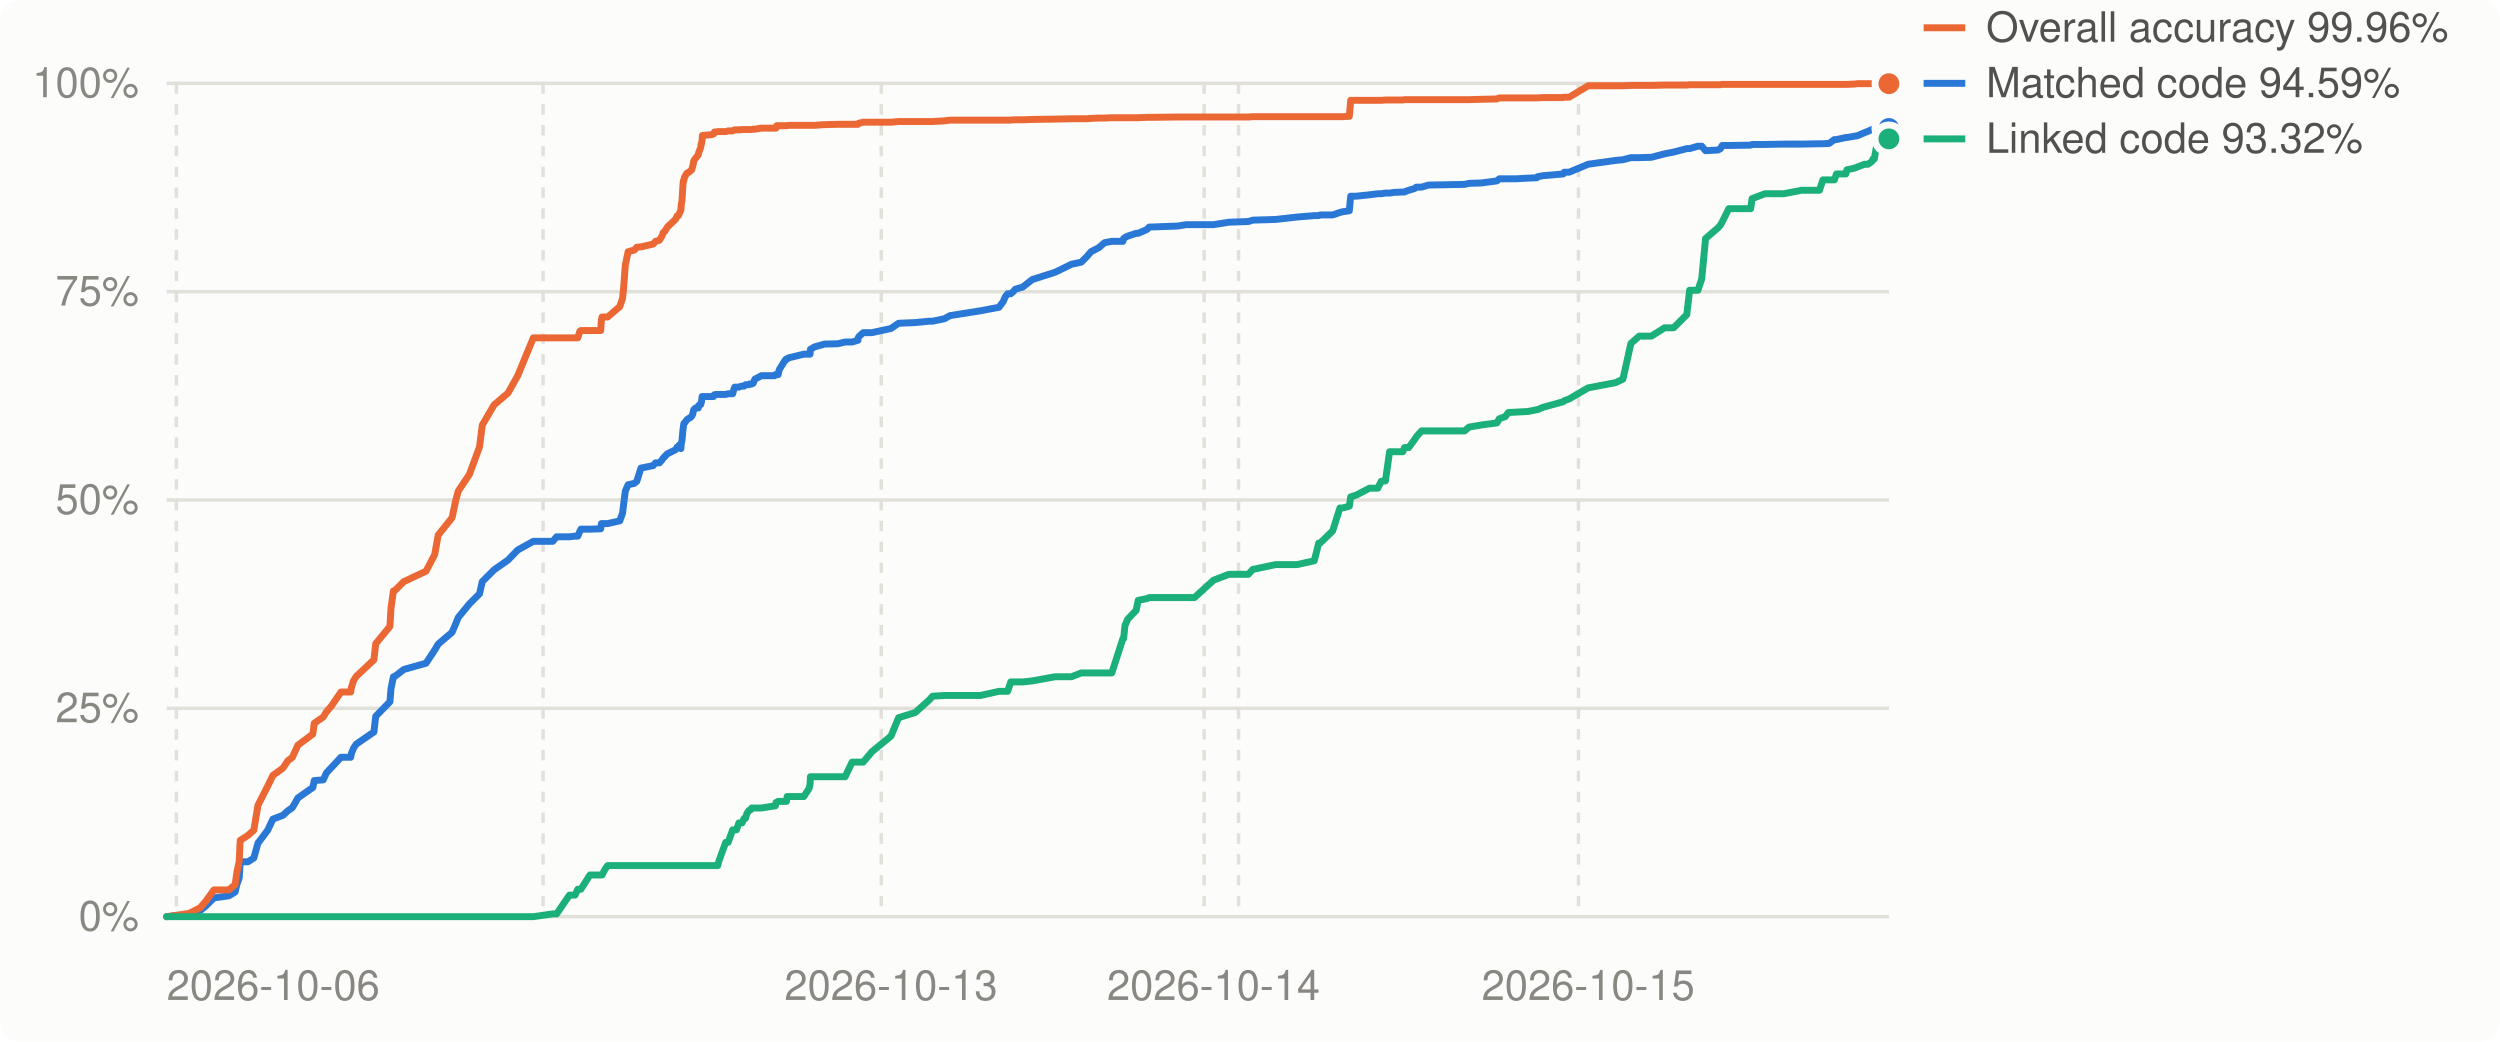
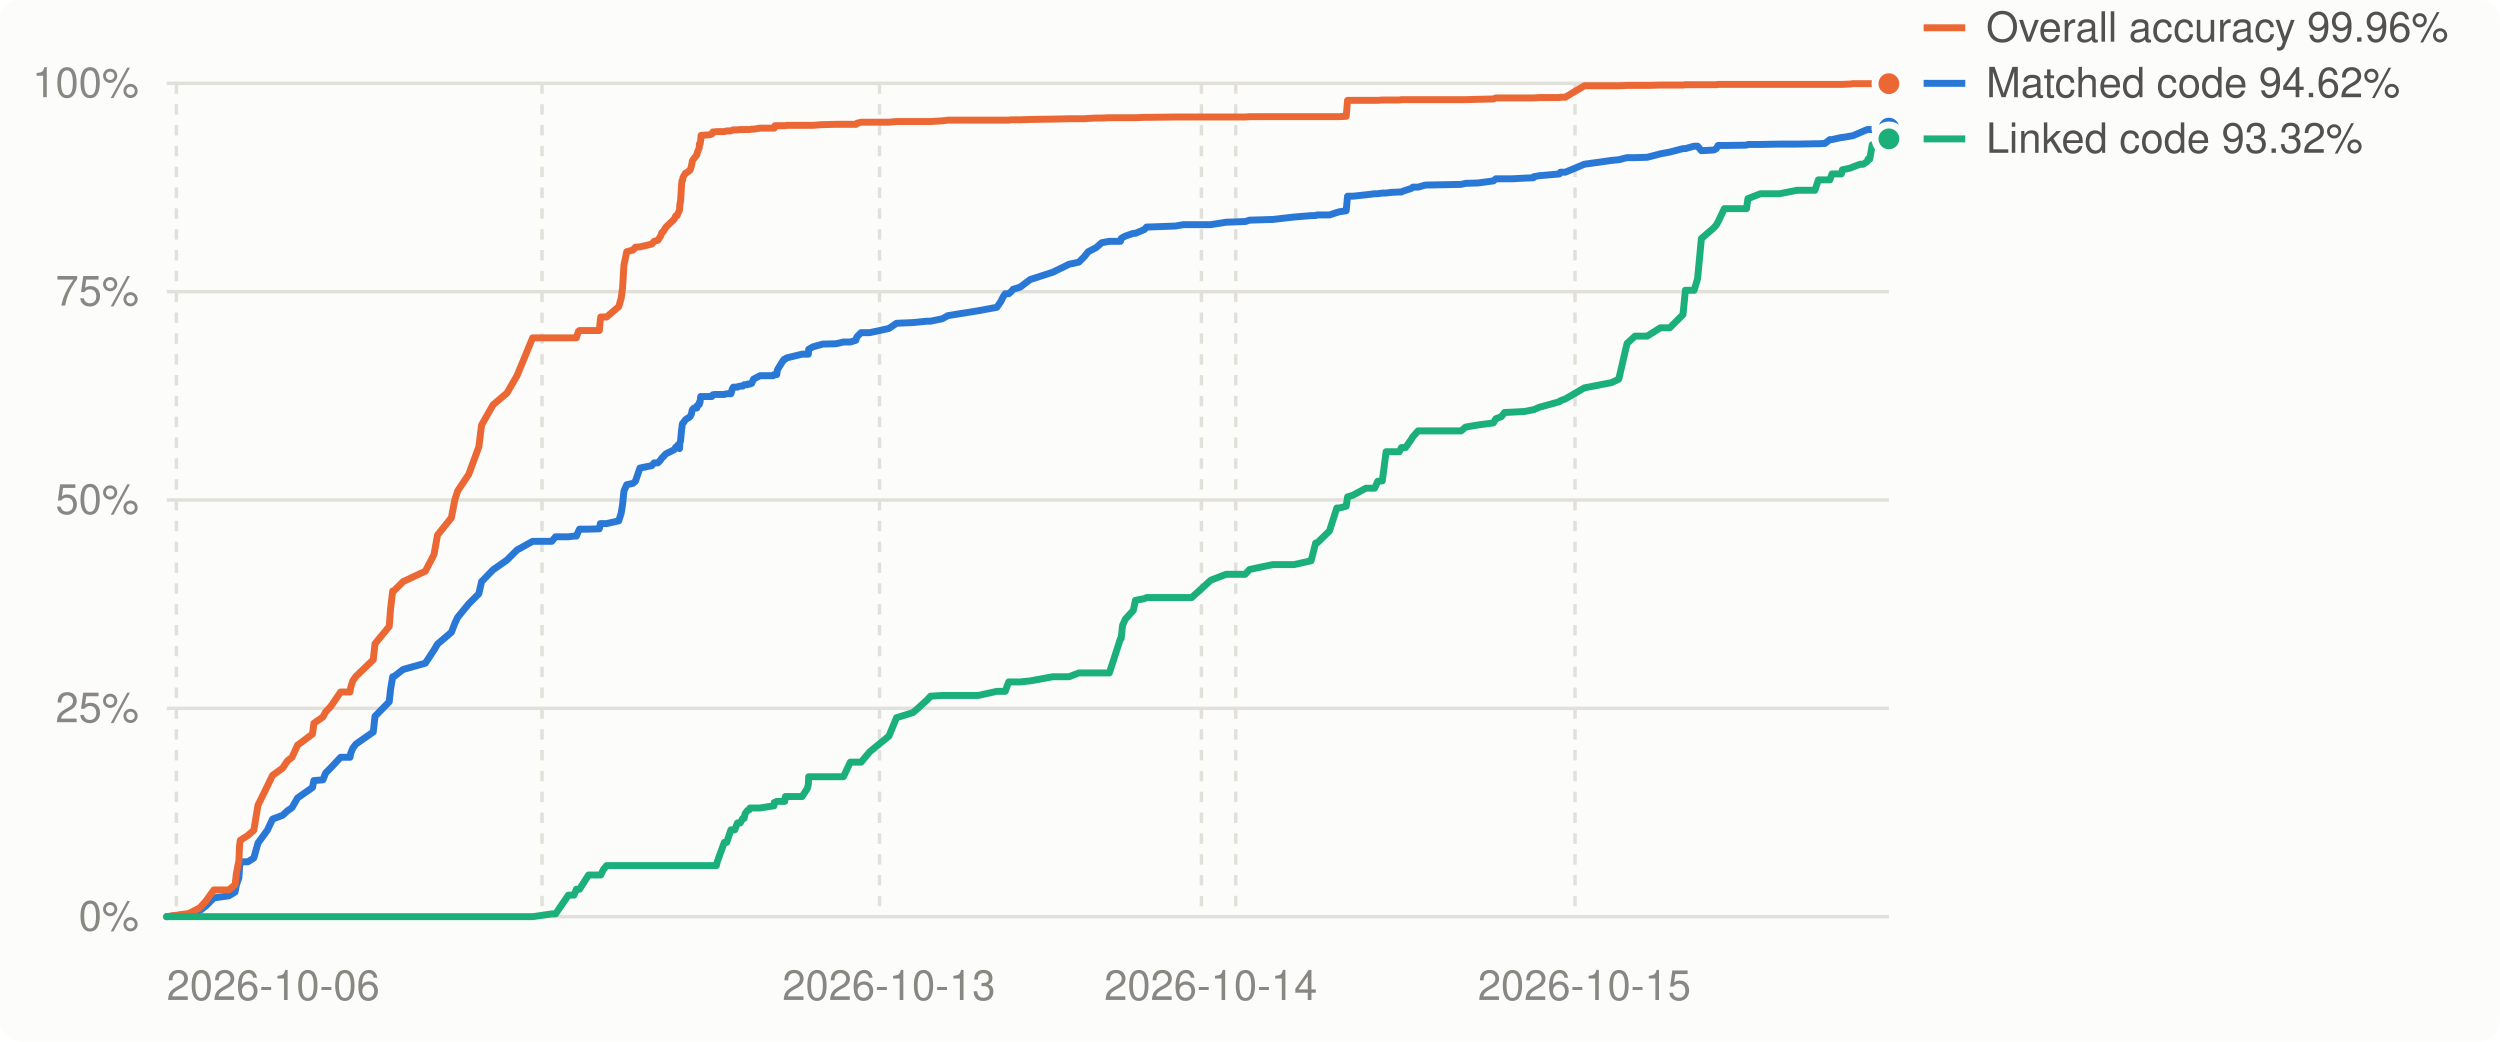
<svg xmlns="http://www.w3.org/2000/svg" viewBox="0 0 720 300" width="720" height="300" role="img" aria-label="Decompilation progress over time">
  <style>
.bg{fill:#fcfcfb}.grid{stroke:#e1e0d9}.muted{fill:#898781}.lbl{fill:#52514e}.ln0{stroke:#2a78d6}.dot0{fill:#2a78d6;stroke:#fcfcfb}.ln1{stroke:#eb6834}.dot1{fill:#eb6834;stroke:#fcfcfb}.ln2{stroke:#1baf7a}.dot2{fill:#1baf7a;stroke:#fcfcfb}
@media (prefers-color-scheme: dark){.bg{fill:#1a1a19}.grid{stroke:#2c2c2a}.muted{fill:#898781}.lbl{fill:#c3c2b7}.ln0{stroke:#3987e5}.dot0{fill:#3987e5;stroke:#1a1a19}.ln1{stroke:#d95926}.dot1{fill:#d95926;stroke:#1a1a19}.ln2{stroke:#199e70}.dot2{fill:#199e70;stroke:#1a1a19}}
text{font:12px -apple-system,BlinkMacSystemFont,'Segoe UI',Helvetica,Arial,sans-serif}
</style>
  <rect class="bg" width="720" height="300" rx="6" />
  <line x1="48" x2="544" y1="264.0" y2="264.0" class="grid" stroke-width="1" />
  <text x="40" y="268.0" class="muted" text-anchor="end">0%</text>
  <line x1="48" x2="544" y1="204.0" y2="204.0" class="grid" stroke-width="1" />
  <text x="40" y="208.0" class="muted" text-anchor="end">25%</text>
  <line x1="48" x2="544" y1="144.0" y2="144.0" class="grid" stroke-width="1" />
  <text x="40" y="148.0" class="muted" text-anchor="end">50%</text>
  <line x1="48" x2="544" y1="84.0" y2="84.0" class="grid" stroke-width="1" />
  <text x="40" y="88.0" class="muted" text-anchor="end">75%</text>
  <line x1="48" x2="544" y1="24.0" y2="24.0" class="grid" stroke-width="1" />
  <text x="40" y="28.0" class="muted" text-anchor="end">100%</text>
  <line x1="50.8" x2="50.8" y1="24" y2="264" class="grid" stroke-width="1" stroke-dasharray="3 3" />
-   <line x1="156.4" x2="156.4" y1="24" y2="264" class="grid" stroke-width="1" stroke-dasharray="3 3" />
-   <line x1="253.8" x2="253.8" y1="24" y2="264" class="grid" stroke-width="1" stroke-dasharray="3 3" />
-   <line x1="346.8" x2="346.8" y1="24" y2="264" class="grid" stroke-width="1" stroke-dasharray="3 3" />
-   <line x1="356.7" x2="356.7" y1="24" y2="264" class="grid" stroke-width="1" stroke-dasharray="3 3" />
-   <line x1="454.6" x2="454.6" y1="24" y2="264" class="grid" stroke-width="1" stroke-dasharray="3 3" />
+   <line x1="156.1" x2="156.1" y1="24" y2="264" class="grid" stroke-width="1" stroke-dasharray="3 3" />
+   <line x1="253.3" x2="253.3" y1="24" y2="264" class="grid" stroke-width="1" stroke-dasharray="3 3" />
+   <line x1="346.0" x2="346.0" y1="24" y2="264" class="grid" stroke-width="1" stroke-dasharray="3 3" />
+   <line x1="355.9" x2="355.9" y1="24" y2="264" class="grid" stroke-width="1" stroke-dasharray="3 3" />
+   <line x1="453.6" x2="453.6" y1="24" y2="264" class="grid" stroke-width="1" stroke-dasharray="3 3" />
  <text class="muted" x="48.0" y="288" text-anchor="start">2026-10-06</text>
-   <text class="muted" x="256.6" y="288" text-anchor="middle">2026-10-13</text>
-   <text class="muted" x="349.5" y="288" text-anchor="middle">2026-10-14</text>
-   <text class="muted" x="457.4" y="288" text-anchor="middle">2026-10-15</text>
-   <polyline points="48.0,264.0 53.5,263.4 54.4,263.3 57.7,262.2 59.3,260.9 61.6,258.6 65.9,258.0 67.7,256.9 68.2,254.8 68.9,252.8 69.1,249.7 69.2,248.2 71.4,248.2 73.1,247.1 74.3,242.8 77.1,239.1 78.6,235.9 81.5,234.8 82.9,233.5 84.2,232.6 85.8,229.8 90.1,226.8 90.5,224.8 93.1,224.6 94.0,222.6 95.4,221.1 98.2,218.1 101.0,218.1 101.2,217.0 101.8,215.5 102.6,214.3 107.7,210.8 108.2,206.3 112.3,202.1 112.6,198.4 113.3,194.9 113.6,194.9 116.3,192.8 122.7,191.0 125.2,187.2 126.2,185.5 130.2,182.1 131.3,179.5 132.0,177.8 135.2,173.9 138.1,171.0 138.9,167.5 142.3,164.1 146.3,161.3 149.1,158.4 153.6,155.9 159.2,155.9 160.3,154.6 164.0,154.6 165.6,154.4 166.4,154.4 167.0,153.0 167.3,152.4 169.9,152.4 173.0,152.3 173.2,150.8 173.4,150.8 174.2,150.8 175.0,150.8 178.5,150.0 179.3,147.8 179.6,145.3 180.1,141.4 180.9,139.6 182.7,139.2 183.4,138.6 184.6,134.8 188.1,134.1 188.8,133.3 189.9,133.3 190.7,132.4 191.0,131.9 191.5,131.5 191.5,131.4 191.9,131.0 192.2,130.7 194.6,129.5 195.0,128.8 195.4,128.7 195.6,128.2 196.1,129.2 196.2,127.6 196.4,127.0 196.7,123.7 196.8,123.1 196.9,122.2 197.0,121.9 197.1,121.9 197.8,120.9 198.2,120.6 198.9,120.2 199.2,119.9 199.5,119.3 199.7,118.4 199.8,118.0 200.3,117.5 201.1,117.5 201.2,116.8 201.8,116.5 201.9,115.9 202.0,115.9 202.2,114.2 202.3,114.2 203.6,114.2 204.8,114.2 205.5,114.2 205.7,113.7 205.8,113.7 206.3,113.6 206.7,113.6 207.0,113.6 209.0,113.6 209.7,113.4 211.0,113.4 211.4,112.0 211.6,111.5 212.1,111.5 212.8,111.5 212.9,111.4 213.7,111.2 214.3,111.2 214.7,110.8 215.1,110.8 215.7,110.8 215.8,110.6 216.2,110.6 216.4,110.6 216.5,110.6 216.9,110.4 217.4,109.2 219.3,108.2 223.1,108.2 223.3,107.9 223.5,107.9 223.7,107.9 223.8,107.9 224.1,107.9 224.4,106.5 226.0,103.9 226.2,103.8 226.3,103.5 226.5,103.4 226.7,103.4 227.0,103.1 231.5,102.0 233.0,102.0 233.3,102.0 233.4,100.6 234.6,99.9 237.1,99.2 237.3,99.1 241.3,99.0 243.4,98.5 245.4,98.5 247.1,98.0 247.1,97.5 247.3,97.0 248.6,95.8 251.1,95.8 256.6,94.6 258.8,93.1 263.6,92.9 267.6,92.5 268.6,92.5 272.0,91.8 273.6,90.9 282.4,89.5 287.7,88.5 288.9,86.9 289.5,85.5 290.2,84.6 291.1,84.6 291.8,84.0 292.4,83.3 294.5,82.7 297.3,80.5 303.9,78.4 308.6,76.1 311.4,75.5 313.0,73.9 314.2,72.5 316.5,71.3 318.1,69.9 320.2,69.5 323.4,69.5 323.6,68.7 324.0,68.4 324.8,68.0 327.2,67.2 327.8,67.2 330.3,66.1 331.0,65.4 339.2,65.1 341.6,64.7 344.0,64.7 349.5,64.7 353.9,64.0 359.5,63.8 360.8,63.4 367.4,63.2 373.6,62.5 378.5,62.1 379.8,62.1 380.2,61.9 383.8,61.9 385.9,61.2 386.6,61.0 388.6,60.7 389.0,56.5 390.6,56.5 394.4,56.1 396.8,55.8 397.8,55.8 399.0,55.6 400.2,55.6 401.6,55.4 404.0,55.3 404.5,55.3 404.6,55.2 405.7,54.8 407.4,54.3 407.9,53.9 409.4,53.9 411.4,53.3 421.8,53.1 423.1,52.8 426.6,52.7 431.1,52.1 431.8,51.5 433.5,51.5 434.4,51.5 436.5,51.5 440.1,51.3 442.6,51.2 442.8,50.9 444.4,50.6 450.2,50.1 450.5,49.6 451.9,49.6 457.4,47.3 465.3,46.2 467.4,46.0 469.7,45.4 472.1,45.4 475.6,45.3 479.4,44.3 482.0,43.8 485.8,42.8 486.6,42.8 489.0,42.1 490.1,42.1 491.2,43.4 494.8,43.2 495.5,42.8 496.0,41.9 496.3,41.9 497.9,41.9 504.2,41.8 504.6,41.6 508.3,41.6 513.7,41.5 518.8,41.5 524.0,41.4 525.0,41.4 526.8,41.3 528.3,40.2 528.9,40.2 531.6,39.6 531.9,39.6 534.2,39.2 534.9,39.1 537.0,38.2 538.0,37.8 539.1,37.3 539.4,37.3 539.5,37.3 539.8,37.3 540.5,37.3 541.7,37.3 544.0,37.0" fill="none" class="ln0" stroke-width="2" stroke-linejoin="round" stroke-linecap="round" />
-   <polyline points="48.0,264.0 53.5,263.2 54.4,263.1 57.7,261.4 59.3,259.5 61.6,256.3 65.9,256.3 67.7,254.8 68.2,251.4 68.9,247.9 69.1,243.5 69.2,242.0 71.4,240.6 73.1,239.1 74.3,231.9 77.1,226.4 78.6,223.3 81.5,221.2 82.9,219.1 84.2,218.1 85.8,214.6 90.1,211.4 90.5,208.3 93.1,206.5 94.0,205.0 95.4,203.4 98.2,199.3 101.0,199.3 101.2,198.0 101.8,196.1 102.6,194.8 107.7,190.0 108.2,185.4 112.3,180.4 112.6,175.2 113.3,170.2 113.6,170.2 116.3,167.5 122.7,164.5 125.2,159.7 126.2,154.1 130.2,149.1 131.3,143.9 132.0,141.4 135.2,136.6 138.1,128.7 138.9,122.4 142.3,116.6 146.3,113.2 149.1,108.2 153.6,97.3 159.2,97.3 160.3,97.3 164.0,97.3 165.6,97.3 166.4,97.3 167.0,95.4 167.3,95.2 169.9,95.2 173.0,95.2 173.2,92.1 173.4,91.3 174.2,91.3 175.0,91.3 178.5,88.3 179.3,85.9 179.6,82.9 180.1,76.3 180.9,72.5 182.7,72.0 183.4,71.2 184.6,71.1 188.1,70.3 188.8,69.5 189.9,69.2 190.7,67.9 191.0,67.0 191.5,66.6 191.5,66.5 191.9,65.9 192.2,65.4 194.6,63.1 195.0,62.2 195.4,62.1 195.6,61.6 196.1,60.5 196.2,58.9 196.4,57.9 196.7,53.2 196.8,52.1 196.9,52.1 197.0,51.8 197.1,51.1 197.8,49.9 198.2,49.7 198.9,49.2 199.2,48.9 199.5,47.9 199.7,47.0 199.8,46.3 200.3,45.6 201.1,44.6 201.2,44.0 201.8,42.5 201.9,41.5 202.0,41.5 202.2,40.4 202.3,39.0 203.6,38.9 204.8,38.8 205.5,38.6 205.7,38.1 205.8,38.0 206.3,38.0 206.7,37.9 207.0,37.9 209.0,37.9 209.7,37.7 211.0,37.7 211.4,37.5 211.6,37.4 212.1,37.4 212.8,37.4 212.9,37.4 213.7,37.3 214.3,37.3 214.7,37.3 215.1,37.3 215.7,37.3 215.8,37.3 216.2,37.3 216.4,37.3 216.5,37.3 216.9,37.2 217.4,37.2 219.3,36.9 223.1,36.9 223.3,36.9 223.5,36.9 223.7,36.2 223.8,36.2 224.1,36.2 224.4,36.2 226.0,36.2 226.2,36.2 226.3,36.2 226.5,36.2 226.7,36.2 227.0,36.1 231.5,36.1 233.0,36.1 233.3,36.1 233.4,36.1 234.6,36.1 237.1,35.9 237.3,35.9 241.3,35.8 243.4,35.8 245.4,35.8 247.1,35.8 247.1,35.8 247.3,35.5 248.6,35.2 251.1,35.2 256.6,35.2 258.8,35.0 263.6,35.0 267.6,35.0 268.6,35.0 272.0,34.8 273.6,34.6 282.4,34.6 287.7,34.6 288.9,34.6 289.5,34.6 290.2,34.6 291.1,34.6 291.8,34.5 292.4,34.5 294.5,34.5 297.3,34.4 303.9,34.3 308.6,34.2 311.4,34.2 313.0,34.2 314.2,34.1 316.5,34.0 318.1,34.0 320.2,33.9 323.4,33.9 323.6,33.9 324.0,33.9 324.8,33.9 327.2,33.9 327.8,33.9 330.3,33.8 331.0,33.8 339.2,33.7 341.6,33.7 344.0,33.7 349.5,33.7 353.9,33.7 359.5,33.7 360.8,33.6 367.4,33.6 373.6,33.6 378.5,33.6 379.8,33.6 380.2,33.6 383.8,33.6 385.9,33.6 386.6,33.6 388.6,33.5 389.0,28.9 390.6,28.9 394.4,28.9 396.8,28.9 397.8,28.9 399.0,28.8 400.2,28.8 401.6,28.8 404.0,28.8 404.5,28.7 404.6,28.7 405.7,28.7 407.4,28.7 407.9,28.7 409.4,28.7 411.4,28.7 421.8,28.7 423.1,28.7 426.6,28.6 431.1,28.5 431.8,28.2 433.5,28.2 434.4,28.2 436.5,28.2 440.1,28.2 442.6,28.2 442.8,28.2 444.4,28.1 450.2,28.1 450.5,28.0 451.9,28.0 457.4,24.7 465.3,24.7 467.4,24.7 469.7,24.6 472.1,24.6 475.6,24.6 479.4,24.5 482.0,24.5 485.8,24.5 486.6,24.4 489.0,24.4 490.1,24.4 491.2,24.4 494.8,24.4 495.5,24.4 496.0,24.3 496.3,24.3 497.9,24.3 504.2,24.3 504.6,24.3 508.3,24.3 513.7,24.3 518.8,24.3 524.0,24.3 525.0,24.3 526.8,24.3 528.3,24.3 528.9,24.3 531.6,24.3 531.9,24.3 534.2,24.2 534.9,24.1 537.0,24.1 538.0,24.1 539.1,24.1 539.4,24.1 539.5,24.1 539.8,24.1 540.5,24.1 541.7,24.1 544.0,24.1" fill="none" class="ln1" stroke-width="2" stroke-linejoin="round" stroke-linecap="round" />
-   <polyline points="48.0,264.0 53.5,264.0 54.4,264.0 57.7,264.0 59.3,264.0 61.6,264.0 65.9,264.0 67.7,264.0 68.2,264.0 68.9,264.0 69.1,264.0 69.2,264.0 71.4,264.0 73.1,264.0 74.3,264.0 77.1,264.0 78.6,264.0 81.5,264.0 82.9,264.0 84.2,264.0 85.8,264.0 90.1,264.0 90.5,264.0 93.1,264.0 94.0,264.0 95.4,264.0 98.2,264.0 101.0,264.0 101.2,264.0 101.8,264.0 102.6,264.0 107.7,264.0 108.2,264.0 112.3,264.0 112.6,264.0 113.3,264.0 113.6,264.0 116.3,264.0 122.7,264.0 125.2,264.0 126.2,264.0 130.2,264.0 131.3,264.0 132.0,264.0 135.2,264.0 138.1,264.0 138.9,264.0 142.3,264.0 146.3,264.0 149.1,264.0 153.6,264.0 159.2,263.2 160.3,263.2 164.0,257.8 165.6,257.8 166.4,256.1 167.0,256.1 167.3,256.1 169.9,252.0 173.0,252.0 173.2,252.0 173.4,252.0 174.2,250.4 175.0,249.3 178.5,249.3 179.3,249.3 179.6,249.3 180.1,249.3 180.9,249.3 182.7,249.3 183.4,249.3 184.6,249.3 188.1,249.3 188.8,249.3 189.9,249.3 190.7,249.3 191.0,249.3 191.5,249.3 191.5,249.3 191.9,249.3 192.2,249.3 194.6,249.3 195.0,249.3 195.4,249.3 195.6,249.3 196.1,249.3 196.2,249.3 196.4,249.3 196.7,249.3 196.8,249.3 196.9,249.3 197.0,249.3 197.1,249.3 197.8,249.3 198.2,249.3 198.9,249.3 199.2,249.3 199.5,249.3 199.7,249.3 199.8,249.3 200.3,249.3 201.1,249.3 201.2,249.3 201.8,249.3 201.9,249.3 202.0,249.3 202.2,249.3 202.3,249.3 203.6,249.3 204.8,249.3 205.5,249.3 205.7,249.3 205.8,249.3 206.3,249.3 206.7,249.3 207.0,248.1 209.0,242.6 209.7,242.6 211.0,239.0 211.4,239.0 211.6,239.0 212.1,239.0 212.8,237.0 212.9,237.0 213.7,237.0 214.3,235.7 214.7,235.7 215.1,234.3 215.7,233.4 215.8,233.4 216.2,233.2 216.4,232.9 216.5,232.7 216.9,232.7 217.4,232.7 219.3,232.7 223.1,232.1 223.3,232.1 223.5,231.1 223.7,231.1 223.8,231.0 224.1,230.8 224.4,230.8 226.0,230.8 226.2,230.8 226.3,230.8 226.5,230.8 226.7,229.4 227.0,229.4 231.5,229.4 233.0,227.1 233.3,225.9 233.4,223.7 234.6,223.7 237.1,223.7 237.3,223.7 241.3,223.7 243.4,223.7 245.4,219.5 247.1,219.5 247.1,219.5 247.3,219.5 248.6,219.5 251.1,216.5 256.6,212.0 258.8,206.7 263.6,205.2 267.6,201.6 268.6,200.5 272.0,200.3 273.6,200.3 282.4,200.3 287.7,199.1 288.9,199.1 289.5,199.1 290.2,199.1 291.1,196.4 291.8,196.4 292.4,196.4 294.5,196.4 297.3,196.1 303.9,194.9 308.6,194.9 311.4,193.8 313.0,193.8 314.2,193.8 316.5,193.8 318.1,193.8 320.2,193.8 323.4,183.9 323.6,183.9 324.0,180.1 324.8,178.3 327.2,175.8 327.8,172.9 330.3,172.4 331.0,172.1 339.2,172.1 341.6,172.1 344.0,172.1 349.5,167.1 353.9,165.4 359.5,165.4 360.8,164.0 367.4,162.6 373.6,162.6 378.5,161.5 379.8,156.4 380.2,156.4 383.8,152.9 385.9,146.3 386.6,146.3 388.6,145.8 389.0,143.1 390.6,142.6 394.4,140.6 396.8,140.6 397.8,138.6 399.0,138.5 400.2,130.1 401.6,130.1 404.0,130.1 404.5,128.9 404.6,128.9 405.7,128.9 407.4,126.6 407.9,125.8 409.4,124.1 411.4,124.1 421.8,124.1 423.1,123.0 426.6,122.4 431.1,121.8 431.8,120.6 433.5,120.0 434.4,118.8 436.5,118.7 440.1,118.5 442.6,118.0 442.8,118.0 444.4,117.3 450.2,115.7 450.5,115.4 451.9,114.9 457.4,111.7 465.3,110.2 467.4,109.2 469.7,98.9 472.1,96.8 475.6,96.8 479.4,94.4 482.0,94.4 485.8,90.6 486.6,83.6 489.0,83.6 490.1,80.3 491.2,68.7 494.8,65.6 495.5,64.8 496.0,63.9 496.3,63.3 497.9,60.1 504.2,60.1 504.6,57.2 508.3,55.8 513.7,55.8 518.8,54.8 524.0,54.8 525.0,51.8 526.8,51.8 528.3,51.8 528.9,50.1 531.6,50.1 531.9,48.9 534.2,48.4 534.9,48.1 537.0,47.3 538.0,47.3 539.1,46.5 539.4,45.8 539.5,45.8 539.8,45.8 540.5,41.7 541.7,41.5 544.0,40.0" fill="none" class="ln2" stroke-width="2" stroke-linejoin="round" stroke-linecap="round" />
-   <circle cx="544.0" cy="37.0" r="4" class="dot0" stroke-width="2" />
+   <text class="muted" x="256.0" y="288" text-anchor="middle">2026-10-13</text>
+   <text class="muted" x="348.7" y="288" text-anchor="middle">2026-10-14</text>
+   <text class="muted" x="456.3" y="288" text-anchor="middle">2026-10-15</text>
+   <polyline points="48.0,264.0 53.5,263.4 54.4,263.3 57.6,262.2 59.3,260.9 61.6,258.6 65.9,258.0 67.7,256.9 68.1,254.8 68.8,252.8 69.0,249.7 69.2,248.2 71.4,248.2 73.1,247.1 74.3,242.8 77.0,239.1 78.5,235.9 81.4,234.8 82.8,233.5 84.1,232.6 85.7,229.8 90.0,226.8 90.4,224.8 93.0,224.6 93.8,222.6 95.3,221.1 98.1,218.1 100.8,218.1 101.0,217.0 101.6,215.5 102.5,214.3 107.5,210.8 108.0,206.3 112.1,202.1 112.5,198.4 113.1,194.9 113.4,194.9 116.1,192.8 122.5,191.0 125.0,187.2 126.0,185.5 130.0,182.1 131.0,179.5 131.8,177.8 135.0,173.9 137.9,171.0 138.7,167.5 142.0,164.1 146.0,161.3 148.9,158.4 153.4,155.9 158.9,155.9 160.0,154.6 163.7,154.6 165.3,154.4 166.0,154.4 166.6,153.0 166.9,152.4 169.5,152.4 172.6,152.3 172.9,150.8 173.0,150.8 173.8,150.8 174.7,150.8 178.2,150.0 178.9,147.8 179.3,145.3 179.7,141.4 180.5,139.6 182.3,139.2 183.0,138.6 184.3,134.8 187.7,134.1 188.4,133.3 189.5,133.3 190.3,132.4 190.6,131.9 191.1,131.5 191.1,131.4 191.5,131.0 191.8,130.7 194.2,129.5 194.6,128.8 195.0,128.7 195.2,128.2 195.7,129.2 195.8,127.6 196.0,127.0 196.3,123.7 196.4,123.1 196.5,122.2 196.6,121.9 196.7,121.9 197.4,120.9 197.8,120.6 198.5,120.2 198.8,119.9 199.1,119.3 199.3,118.4 199.4,118.0 199.9,117.5 200.7,117.5 200.8,116.8 201.4,116.5 201.4,115.9 201.6,115.9 201.8,114.2 201.9,114.2 203.2,114.2 204.4,114.2 205.0,114.2 205.3,113.7 205.3,113.7 205.9,113.6 206.3,113.6 206.6,113.6 208.6,113.6 209.3,113.4 210.5,113.4 210.9,112.0 211.2,111.5 211.6,111.5 212.4,111.5 212.4,111.4 213.2,111.2 213.9,111.2 214.3,110.8 214.6,110.8 215.3,110.8 215.3,110.6 215.8,110.6 215.9,110.6 216.0,110.6 216.5,110.4 217.0,109.2 218.9,108.2 222.7,108.2 222.9,107.9 223.0,107.9 223.2,107.9 223.4,107.9 223.7,107.9 223.9,106.5 225.5,103.9 225.7,103.8 225.8,103.5 226.0,103.4 226.2,103.4 226.5,103.1 231.0,102.0 232.5,102.0 232.8,102.0 232.9,100.6 234.1,99.9 236.6,99.2 236.8,99.1 240.8,99.0 242.9,98.5 244.9,98.5 246.5,98.0 246.6,97.5 246.8,97.0 248.0,95.8 250.5,95.8 256.0,94.6 258.2,93.1 263.0,92.9 267.0,92.5 268.0,92.5 271.4,91.8 273.0,90.9 281.7,89.5 287.1,88.5 288.2,86.9 288.9,85.5 289.5,84.6 290.5,84.6 291.2,84.0 291.8,83.3 293.8,82.7 296.7,80.5 303.2,78.4 307.9,76.1 310.7,75.5 312.3,73.9 313.4,72.5 315.7,71.3 317.3,69.9 319.5,69.5 322.7,69.5 322.9,68.7 323.3,68.4 324.1,68.0 326.4,67.2 327.0,67.2 329.6,66.1 330.2,65.4 338.5,65.1 340.8,64.7 343.2,64.7 348.7,64.7 353.1,64.0 358.6,63.8 359.9,63.4 366.6,63.2 372.7,62.5 377.6,62.1 378.9,62.1 379.3,61.9 382.9,61.9 385.0,61.2 385.7,61.0 387.7,60.7 388.1,56.5 389.7,56.5 393.4,56.1 395.9,55.8 396.8,55.8 398.1,55.6 399.2,55.6 400.7,55.4 403.0,55.3 403.6,55.3 403.7,55.2 404.8,54.8 406.4,54.3 406.9,53.9 408.4,53.9 410.5,53.3 420.8,53.1 422.1,52.8 425.6,52.7 430.1,52.1 430.8,51.5 432.4,51.5 433.3,51.5 435.4,51.5 439.1,51.3 441.6,51.2 441.7,50.9 443.3,50.6 449.1,50.1 449.4,49.6 450.8,49.6 456.3,47.3 464.1,46.2 466.2,46.0 468.6,45.4 470.9,45.4 474.4,45.3 478.2,44.3 480.9,43.8 484.7,42.8 485.4,42.8 487.9,42.1 488.9,42.1 490.0,43.4 493.6,43.2 494.3,42.8 494.8,41.9 495.1,41.9 496.6,41.9 503.0,41.8 503.4,41.6 507.0,41.6 512.5,41.5 517.5,41.5 522.7,41.4 523.7,41.4 525.6,41.3 527.0,40.2 527.6,40.2 530.3,39.6 530.6,39.6 532.9,39.2 533.6,39.1 535.7,38.2 536.6,37.8 537.8,37.3 538.0,37.3 538.2,37.3 538.5,37.3 539.2,37.3 540.3,37.3 542.7,37.0 544.0,36.9" fill="none" class="ln0" stroke-width="2" stroke-linejoin="round" stroke-linecap="round" />
+   <polyline points="48.0,264.0 53.5,263.2 54.4,263.1 57.6,261.4 59.3,259.5 61.6,256.3 65.9,256.3 67.7,254.8 68.1,251.4 68.8,247.9 69.0,243.5 69.2,242.0 71.4,240.6 73.1,239.1 74.3,231.9 77.0,226.4 78.5,223.3 81.4,221.2 82.8,219.1 84.1,218.1 85.7,214.6 90.0,211.4 90.4,208.3 93.0,206.5 93.8,205.0 95.3,203.4 98.1,199.3 100.8,199.3 101.0,198.0 101.6,196.1 102.5,194.8 107.5,190.0 108.0,185.4 112.1,180.4 112.5,175.2 113.1,170.2 113.4,170.2 116.1,167.5 122.5,164.5 125.0,159.7 126.0,154.1 130.0,149.1 131.0,143.9 131.8,141.4 135.0,136.6 137.9,128.7 138.7,122.4 142.0,116.6 146.0,113.2 148.9,108.2 153.4,97.3 158.9,97.3 160.0,97.3 163.7,97.3 165.3,97.3 166.0,97.3 166.6,95.4 166.9,95.2 169.5,95.2 172.6,95.2 172.9,92.1 173.0,91.3 173.8,91.3 174.7,91.3 178.2,88.3 178.9,85.9 179.3,82.9 179.7,76.3 180.5,72.5 182.3,72.0 183.0,71.2 184.3,71.1 187.7,70.3 188.4,69.5 189.5,69.2 190.3,67.9 190.6,67.0 191.1,66.6 191.1,66.5 191.5,65.9 191.8,65.4 194.2,63.1 194.6,62.2 195.0,62.1 195.2,61.6 195.7,60.5 195.8,58.9 196.0,57.9 196.3,53.2 196.4,52.1 196.5,52.1 196.6,51.8 196.7,51.1 197.4,49.9 197.8,49.7 198.5,49.2 198.8,48.9 199.1,47.9 199.3,47.0 199.4,46.3 199.9,45.6 200.7,44.6 200.8,44.0 201.4,42.5 201.4,41.5 201.6,41.5 201.8,40.4 201.9,39.0 203.2,38.9 204.4,38.8 205.0,38.6 205.3,38.1 205.3,38.0 205.9,38.0 206.3,37.9 206.6,37.9 208.6,37.9 209.3,37.7 210.5,37.7 210.9,37.5 211.2,37.4 211.6,37.4 212.4,37.4 212.4,37.4 213.2,37.3 213.9,37.3 214.3,37.3 214.6,37.3 215.3,37.3 215.3,37.3 215.8,37.3 215.9,37.3 216.0,37.3 216.5,37.2 217.0,37.2 218.9,36.9 222.7,36.9 222.9,36.9 223.0,36.9 223.2,36.2 223.4,36.2 223.7,36.2 223.9,36.2 225.5,36.2 225.7,36.2 225.8,36.2 226.0,36.2 226.2,36.2 226.5,36.1 231.0,36.1 232.5,36.1 232.8,36.1 232.9,36.1 234.1,36.1 236.6,35.9 236.8,35.9 240.8,35.8 242.9,35.8 244.9,35.8 246.5,35.8 246.6,35.8 246.8,35.5 248.0,35.2 250.5,35.2 256.0,35.2 258.2,35.0 263.0,35.0 267.0,35.0 268.0,35.0 271.4,34.8 273.0,34.6 281.7,34.6 287.1,34.6 288.2,34.6 288.9,34.6 289.5,34.6 290.5,34.6 291.2,34.5 291.8,34.5 293.8,34.5 296.7,34.4 303.2,34.3 307.9,34.2 310.7,34.2 312.3,34.2 313.4,34.1 315.7,34.0 317.3,34.0 319.5,33.9 322.7,33.9 322.9,33.9 323.3,33.9 324.1,33.9 326.4,33.9 327.0,33.9 329.6,33.8 330.2,33.8 338.5,33.7 340.8,33.7 343.2,33.7 348.7,33.7 353.1,33.7 358.6,33.7 359.9,33.6 366.6,33.6 372.7,33.6 377.6,33.6 378.9,33.6 379.3,33.6 382.9,33.6 385.0,33.6 385.7,33.6 387.7,33.5 388.1,28.9 389.7,28.9 393.4,28.9 395.9,28.9 396.8,28.9 398.1,28.8 399.2,28.8 400.7,28.8 403.0,28.8 403.6,28.7 403.7,28.7 404.8,28.7 406.4,28.7 406.9,28.7 408.4,28.7 410.5,28.7 420.8,28.7 422.1,28.7 425.6,28.6 430.1,28.5 430.8,28.2 432.4,28.2 433.3,28.2 435.4,28.2 439.1,28.2 441.6,28.2 441.7,28.2 443.3,28.1 449.1,28.1 449.4,28.0 450.8,28.0 456.3,24.7 464.1,24.7 466.2,24.7 468.6,24.6 470.9,24.6 474.4,24.6 478.2,24.5 480.9,24.5 484.7,24.5 485.4,24.4 487.9,24.4 488.9,24.4 490.0,24.4 493.6,24.4 494.3,24.4 494.8,24.3 495.1,24.3 496.6,24.3 503.0,24.3 503.4,24.3 507.0,24.3 512.5,24.3 517.5,24.3 522.7,24.3 523.7,24.3 525.6,24.3 527.0,24.3 527.6,24.3 530.3,24.3 530.6,24.3 532.9,24.2 533.6,24.1 535.7,24.1 536.6,24.1 537.8,24.1 538.0,24.1 538.2,24.1 538.5,24.1 539.2,24.1 540.3,24.1 542.7,24.1 544.0,24.1" fill="none" class="ln1" stroke-width="2" stroke-linejoin="round" stroke-linecap="round" />
+   <polyline points="48.0,264.0 53.5,264.0 54.4,264.0 57.6,264.0 59.3,264.0 61.6,264.0 65.9,264.0 67.7,264.0 68.1,264.0 68.8,264.0 69.0,264.0 69.2,264.0 71.4,264.0 73.1,264.0 74.3,264.0 77.0,264.0 78.5,264.0 81.4,264.0 82.8,264.0 84.1,264.0 85.7,264.0 90.0,264.0 90.4,264.0 93.0,264.0 93.8,264.0 95.3,264.0 98.1,264.0 100.8,264.0 101.0,264.0 101.6,264.0 102.5,264.0 107.5,264.0 108.0,264.0 112.1,264.0 112.5,264.0 113.1,264.0 113.4,264.0 116.1,264.0 122.5,264.0 125.0,264.0 126.0,264.0 130.0,264.0 131.0,264.0 131.8,264.0 135.0,264.0 137.9,264.0 138.7,264.0 142.0,264.0 146.0,264.0 148.9,264.0 153.4,264.0 158.9,263.2 160.0,263.2 163.7,257.8 165.3,257.8 166.0,256.1 166.6,256.1 166.9,256.1 169.5,252.0 172.6,252.0 172.9,252.0 173.0,252.0 173.8,250.4 174.7,249.3 178.2,249.3 178.9,249.3 179.3,249.3 179.7,249.3 180.5,249.3 182.3,249.3 183.0,249.3 184.3,249.3 187.7,249.3 188.4,249.3 189.5,249.3 190.3,249.3 190.6,249.3 191.1,249.3 191.1,249.3 191.5,249.3 191.8,249.3 194.2,249.3 194.6,249.3 195.0,249.3 195.2,249.3 195.7,249.3 195.8,249.3 196.0,249.3 196.3,249.3 196.4,249.3 196.5,249.3 196.6,249.3 196.7,249.3 197.4,249.3 197.8,249.3 198.5,249.3 198.8,249.3 199.1,249.3 199.3,249.3 199.4,249.3 199.9,249.3 200.7,249.3 200.8,249.3 201.4,249.3 201.4,249.3 201.6,249.3 201.8,249.3 201.9,249.3 203.2,249.3 204.4,249.3 205.0,249.3 205.3,249.3 205.3,249.3 205.9,249.3 206.3,249.3 206.6,248.1 208.6,242.6 209.3,242.6 210.5,239.0 210.9,239.0 211.2,239.0 211.6,239.0 212.4,237.0 212.4,237.0 213.2,237.0 213.9,235.7 214.3,235.7 214.6,234.3 215.3,233.4 215.3,233.4 215.8,233.2 215.9,232.9 216.0,232.7 216.5,232.7 217.0,232.7 218.9,232.7 222.7,232.1 222.9,232.1 223.0,231.1 223.2,231.1 223.4,231.0 223.7,230.8 223.9,230.8 225.5,230.8 225.7,230.8 225.8,230.8 226.0,230.8 226.2,229.4 226.5,229.4 231.0,229.4 232.5,227.1 232.8,225.9 232.9,223.7 234.1,223.7 236.6,223.7 236.8,223.7 240.8,223.7 242.9,223.7 244.9,219.5 246.5,219.5 246.6,219.5 246.8,219.5 248.0,219.5 250.5,216.5 256.0,212.0 258.2,206.7 263.0,205.2 267.0,201.6 268.0,200.5 271.4,200.3 273.0,200.3 281.7,200.3 287.1,199.1 288.2,199.1 288.9,199.1 289.5,199.1 290.5,196.4 291.2,196.4 291.8,196.4 293.8,196.4 296.7,196.1 303.2,194.9 307.9,194.9 310.7,193.8 312.3,193.8 313.4,193.8 315.7,193.8 317.3,193.8 319.5,193.8 322.7,183.9 322.9,183.9 323.3,180.1 324.1,178.3 326.4,175.8 327.0,172.9 329.6,172.4 330.2,172.1 338.5,172.1 340.8,172.1 343.2,172.1 348.7,167.1 353.1,165.4 358.6,165.4 359.9,164.0 366.6,162.6 372.7,162.6 377.6,161.5 378.9,156.4 379.3,156.4 382.9,152.9 385.0,146.3 385.7,146.3 387.7,145.8 388.1,143.1 389.7,142.6 393.4,140.6 395.9,140.6 396.8,138.6 398.1,138.5 399.2,130.1 400.7,130.1 403.0,130.1 403.6,128.9 403.7,128.9 404.8,128.9 406.4,126.6 406.9,125.8 408.4,124.1 410.5,124.1 420.8,124.1 422.1,123.0 425.6,122.4 430.1,121.8 430.8,120.6 432.4,120.0 433.3,118.8 435.4,118.7 439.1,118.5 441.6,118.0 441.7,118.0 443.3,117.3 449.1,115.7 449.4,115.4 450.8,114.9 456.3,111.7 464.1,110.2 466.2,109.2 468.6,98.9 470.9,96.8 474.4,96.8 478.2,94.4 480.9,94.4 484.7,90.6 485.4,83.6 487.9,83.6 488.9,80.3 490.0,68.7 493.6,65.6 494.3,64.8 494.8,63.9 495.1,63.3 496.6,60.1 503.0,60.1 503.4,57.2 507.0,55.8 512.5,55.8 517.5,54.8 522.7,54.8 523.7,51.8 525.6,51.8 527.0,51.8 527.6,50.1 530.3,50.1 530.6,48.9 532.9,48.4 533.6,48.1 535.7,47.3 536.6,47.3 537.8,46.5 538.0,45.8 538.2,45.8 538.5,45.8 539.2,41.7 540.3,41.5 542.7,40.0 544.0,40.0" fill="none" class="ln2" stroke-width="2" stroke-linejoin="round" stroke-linecap="round" />
+   <circle cx="544.0" cy="36.9" r="4" class="dot0" stroke-width="2" />
  <circle cx="544.0" cy="24.1" r="4" class="dot1" stroke-width="2" />
  <circle cx="544.0" cy="40.0" r="4" class="dot2" stroke-width="2" />
  <line x1="554" x2="566" y1="40.0" y2="40.0" class="ln2" stroke-width="2" />
  <text class="lbl" x="572" y="44.0">Linked code 93.32%</text>
  <line x1="554" x2="566" y1="24.0" y2="24.0" class="ln0" stroke-width="2" />
-   <text class="lbl" x="572" y="28.0">Matched code 94.59%</text>
+   <text class="lbl" x="572" y="28.0">Matched code 94.62%</text>
  <line x1="554" x2="566" y1="8.0" y2="8.0" class="ln1" stroke-width="2" />
  <text class="lbl" x="572" y="12.0">Overall accuracy 99.96%</text>
</svg>
